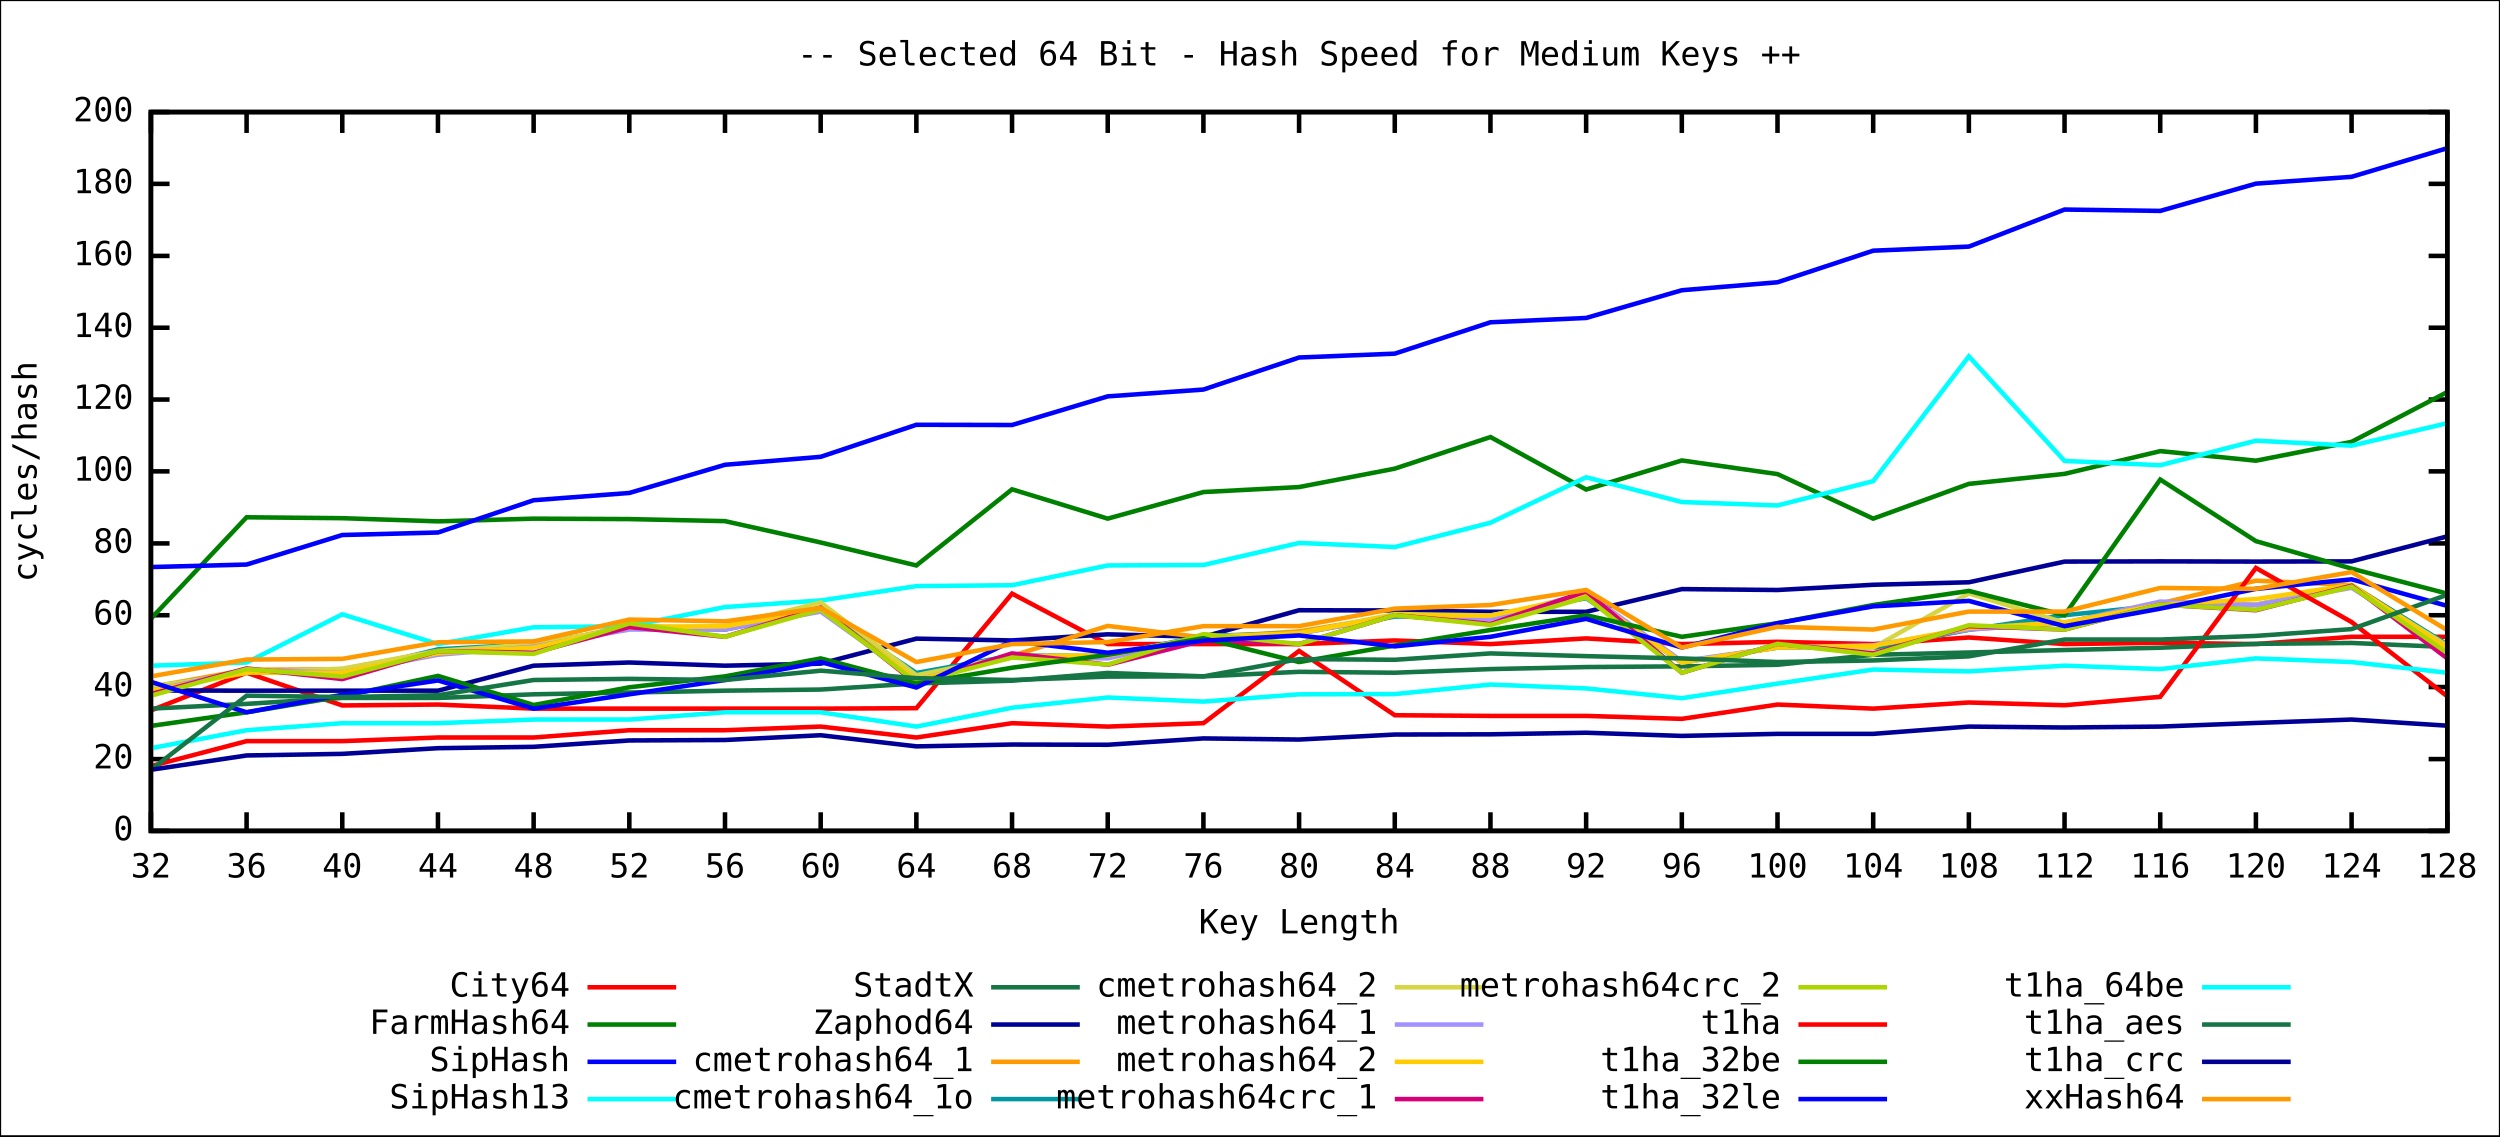
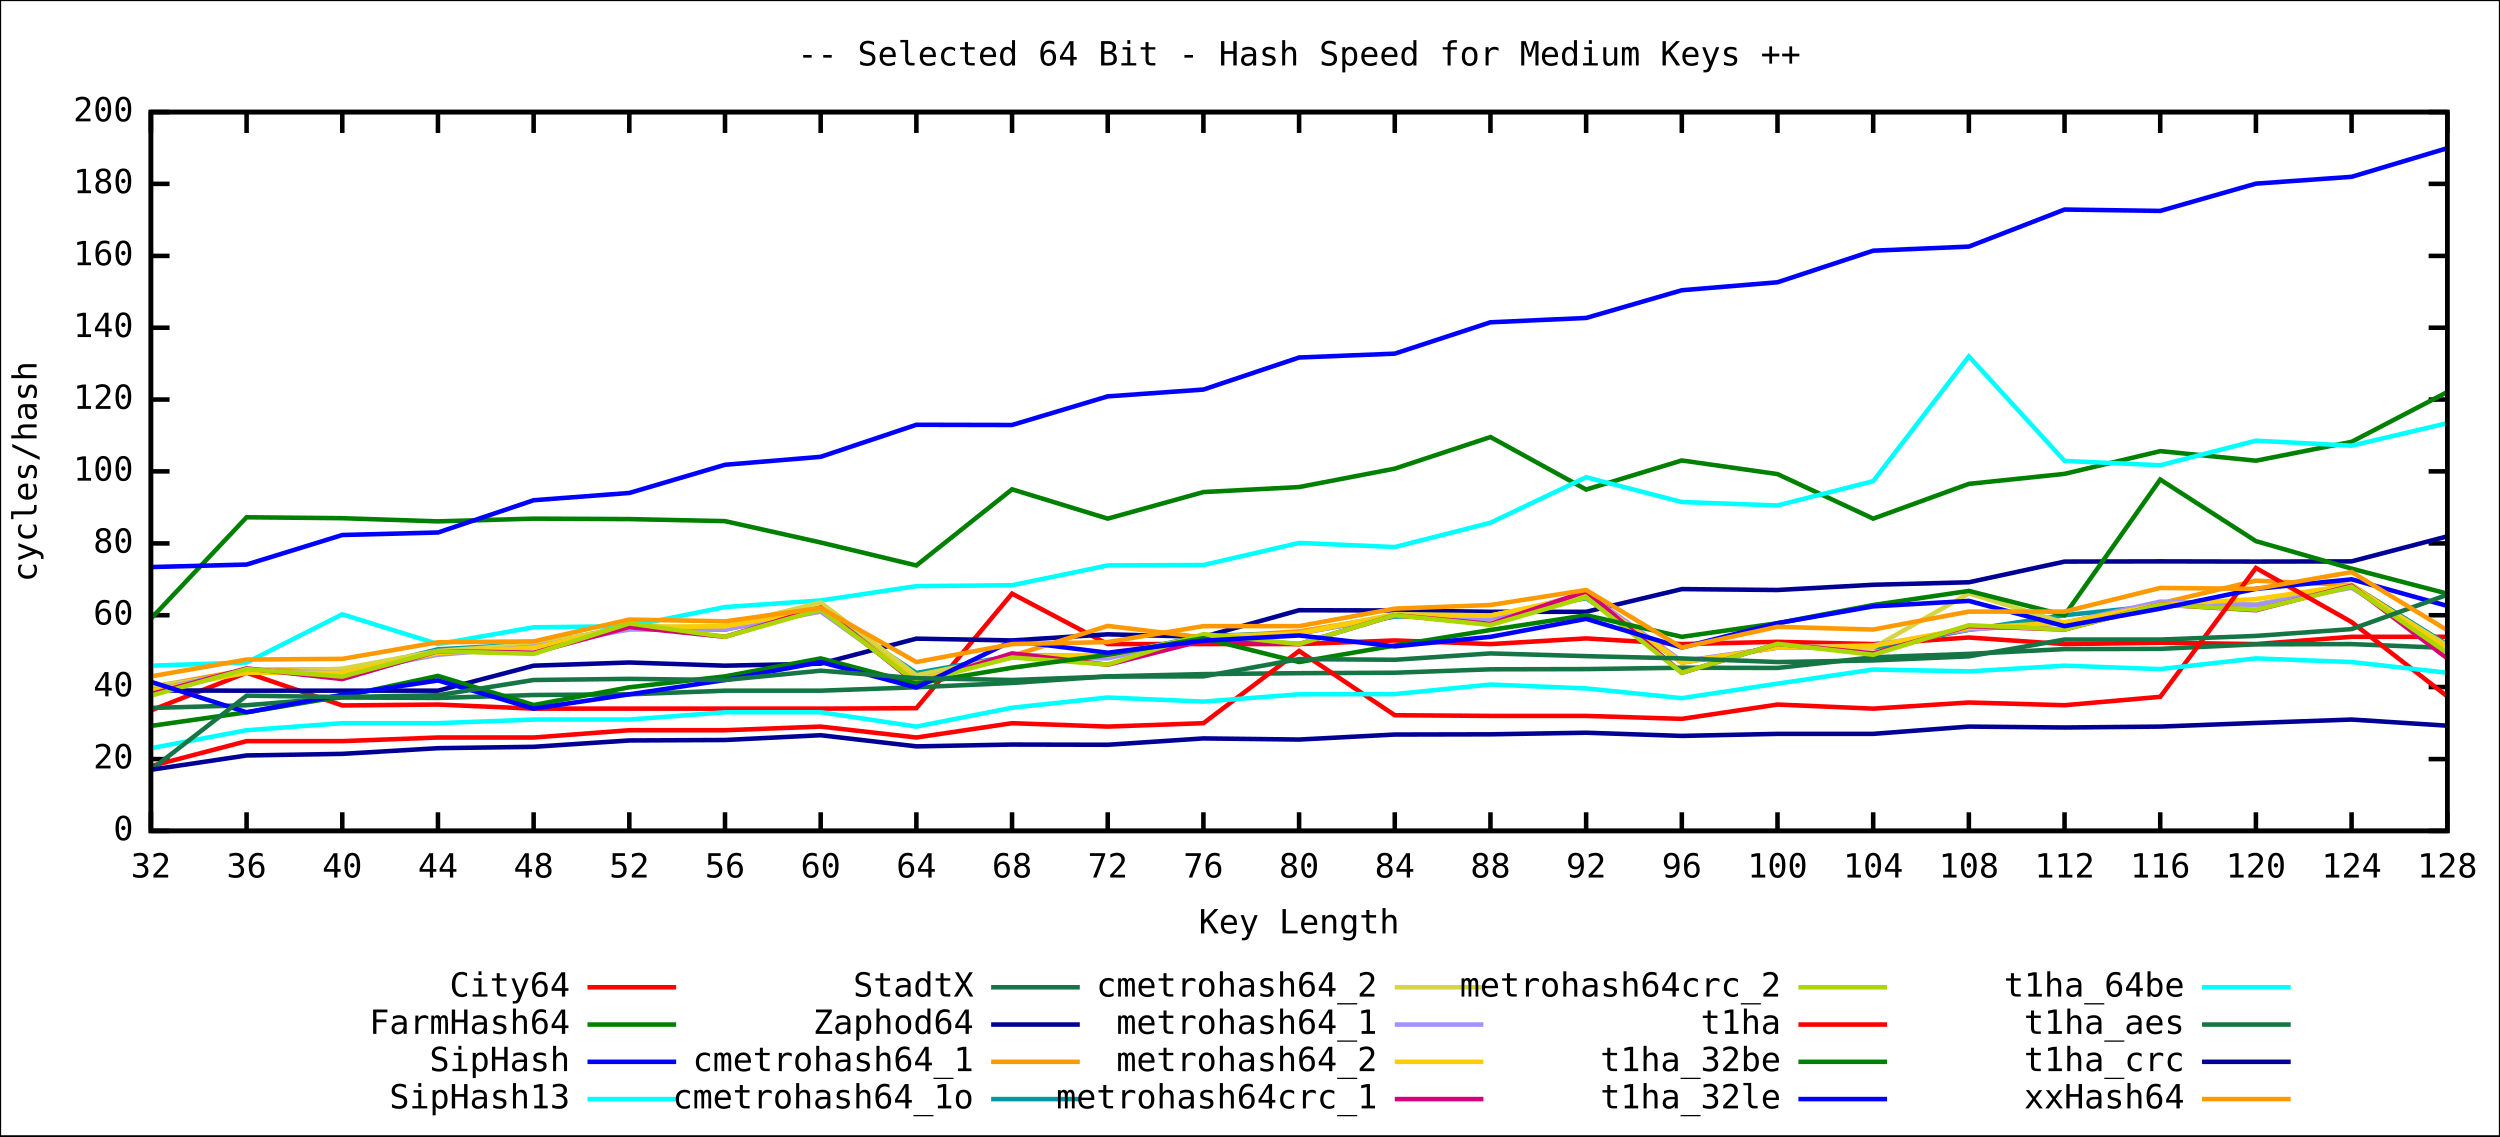
<svg xmlns="http://www.w3.org/2000/svg" xmlns:xlink="http://www.w3.org/1999/xlink" width="1100" height="500" viewBox="0 0 1100 500">
  <rect x="0" y="0" width="1100" height="500" fill="#ffffff" stroke="black" stroke-width="1" />
  <g id="gnuplot_canvas">
    <defs>
      <circle id="gpDot" r="0.5" stroke-width="0.5" />
      <path id="gpPt0" stroke-width="0.244" stroke="currentColor" d="M-1,0 h2 M0,-1 v2" />
      <path id="gpPt1" stroke-width="0.244" stroke="currentColor" d="M-1,-1 L1,1 M1,-1 L-1,1" />
      <path id="gpPt2" stroke-width="0.244" stroke="currentColor" d="M-1,0 L1,0 M0,-1 L0,1 M-1,-1 L1,1 M-1,1 L1,-1" />
      <rect id="gpPt3" stroke-width="0.244" stroke="currentColor" x="-1" y="-1" width="2" height="2" />
      <rect id="gpPt4" stroke-width="0.244" stroke="currentColor" fill="currentColor" x="-1" y="-1" width="2" height="2" />
      <circle id="gpPt5" stroke-width="0.244" stroke="currentColor" cx="0" cy="0" r="1" />
      <use xlink:href="#gpPt5" id="gpPt6" fill="currentColor" stroke="none" />
      <path id="gpPt7" stroke-width="0.244" stroke="currentColor" d="M0,-1.33 L-1.33,0.67 L1.33,0.67 z" />
      <use xlink:href="#gpPt7" id="gpPt8" fill="currentColor" stroke="none" />
      <use xlink:href="#gpPt7" id="gpPt9" stroke="currentColor" transform="rotate(180)" />
      <use xlink:href="#gpPt9" id="gpPt10" fill="currentColor" stroke="none" />
      <use xlink:href="#gpPt3" id="gpPt11" stroke="currentColor" transform="rotate(45)" />
      <use xlink:href="#gpPt11" id="gpPt12" fill="currentColor" stroke="none" />
    </defs>
    <g style="fill:none; color:white; stroke:black; stroke-width:2.00; stroke-linecap:butt; stroke-linejoin:miter">
</g>
    <g style="fill:none; color:black; stroke:currentColor; stroke-width:2.00; stroke-linecap:butt; stroke-linejoin:miter">
      <path stroke="black" d="M66.4,365.6 L74.6,365.6 M1076.8,365.6 L1068.6,365.6  h0.01" />
      <g transform="translate(58.7,369.7)" style="stroke:none; fill:black; font-family:mono; font-size:11.00pt; text-anchor:end">
        <text> 0</text>
      </g>
      <path stroke="black" d="M66.4,334.0 L74.6,334.0 M1076.8,334.0 L1068.6,334.0  h0.01" />
      <g transform="translate(58.7,338.1)" style="stroke:none; fill:black; font-family:mono; font-size:11.00pt; text-anchor:end">
        <text> 20</text>
      </g>
      <path stroke="black" d="M66.4,302.3 L74.6,302.3 M1076.8,302.3 L1068.6,302.3  h0.01" />
      <g transform="translate(58.7,306.4)" style="stroke:none; fill:black; font-family:mono; font-size:11.00pt; text-anchor:end">
        <text> 40</text>
      </g>
      <path stroke="black" d="M66.4,270.7 L74.6,270.7 M1076.8,270.7 L1068.6,270.7  h0.01" />
      <g transform="translate(58.7,274.8)" style="stroke:none; fill:black; font-family:mono; font-size:11.00pt; text-anchor:end">
        <text> 60</text>
      </g>
      <path stroke="black" d="M66.4,239.1 L74.6,239.1 M1076.8,239.1 L1068.6,239.1  h0.01" />
      <g transform="translate(58.7,243.2)" style="stroke:none; fill:black; font-family:mono; font-size:11.00pt; text-anchor:end">
        <text> 80</text>
      </g>
      <path stroke="black" d="M66.4,207.4 L74.6,207.4 M1076.8,207.4 L1068.6,207.4  h0.01" />
      <g transform="translate(58.7,211.5)" style="stroke:none; fill:black; font-family:mono; font-size:11.00pt; text-anchor:end">
        <text> 100</text>
      </g>
      <path stroke="black" d="M66.4,175.8 L74.6,175.8 M1076.8,175.8 L1068.6,175.8  h0.01" />
      <g transform="translate(58.7,179.9)" style="stroke:none; fill:black; font-family:mono; font-size:11.00pt; text-anchor:end">
        <text> 120</text>
      </g>
      <path stroke="black" d="M66.4,144.2 L74.6,144.2 M1076.8,144.2 L1068.6,144.2  h0.01" />
      <g transform="translate(58.7,148.3)" style="stroke:none; fill:black; font-family:mono; font-size:11.00pt; text-anchor:end">
        <text> 140</text>
      </g>
      <path stroke="black" d="M66.4,112.6 L74.6,112.6 M1076.8,112.6 L1068.6,112.6  h0.01" />
      <g transform="translate(58.7,116.7)" style="stroke:none; fill:black; font-family:mono; font-size:11.00pt; text-anchor:end">
        <text> 160</text>
      </g>
      <path stroke="black" d="M66.4,80.9 L74.6,80.9 M1076.8,80.9 L1068.6,80.9  h0.01" />
      <g transform="translate(58.7,85.0)" style="stroke:none; fill:black; font-family:mono; font-size:11.00pt; text-anchor:end">
        <text> 180</text>
      </g>
      <path stroke="black" d="M66.4,49.3 L74.6,49.3 M1076.8,49.3 L1068.6,49.3  h0.01" />
      <g transform="translate(58.7,53.4)" style="stroke:none; fill:black; font-family:mono; font-size:11.00pt; text-anchor:end">
        <text> 200</text>
      </g>
      <path stroke="black" d="M66.4,365.6 L66.4,357.4 M66.4,49.3 L66.4,57.5  h0.01" />
      <g transform="translate(66.4,386.1)" style="stroke:none; fill:black; font-family:mono; font-size:11.00pt; text-anchor:middle">
        <text> 32</text>
      </g>
      <path stroke="black" d="M108.5,365.6 L108.5,357.4 M108.5,49.3 L108.5,57.5  h0.01" />
      <g transform="translate(108.5,386.1)" style="stroke:none; fill:black; font-family:mono; font-size:11.00pt; text-anchor:middle">
        <text> 36</text>
      </g>
      <path stroke="black" d="M150.6,365.6 L150.6,357.4 M150.6,49.3 L150.6,57.5  h0.01" />
      <g transform="translate(150.6,386.1)" style="stroke:none; fill:black; font-family:mono; font-size:11.00pt; text-anchor:middle">
        <text> 40</text>
      </g>
      <path stroke="black" d="M192.7,365.6 L192.7,357.4 M192.7,49.3 L192.7,57.5  h0.01" />
      <g transform="translate(192.7,386.1)" style="stroke:none; fill:black; font-family:mono; font-size:11.00pt; text-anchor:middle">
        <text> 44</text>
      </g>
      <path stroke="black" d="M234.8,365.6 L234.8,357.4 M234.8,49.3 L234.8,57.5  h0.01" />
      <g transform="translate(234.8,386.1)" style="stroke:none; fill:black; font-family:mono; font-size:11.00pt; text-anchor:middle">
        <text> 48</text>
      </g>
      <path stroke="black" d="M276.9,365.6 L276.9,357.4 M276.9,49.3 L276.9,57.5  h0.01" />
      <g transform="translate(276.9,386.1)" style="stroke:none; fill:black; font-family:mono; font-size:11.00pt; text-anchor:middle">
        <text> 52</text>
      </g>
      <path stroke="black" d="M319.0,365.6 L319.0,357.4 M319.0,49.3 L319.0,57.5  h0.01" />
      <g transform="translate(319.0,386.1)" style="stroke:none; fill:black; font-family:mono; font-size:11.00pt; text-anchor:middle">
        <text> 56</text>
      </g>
      <path stroke="black" d="M361.1,365.6 L361.1,357.4 M361.1,49.3 L361.1,57.5  h0.01" />
      <g transform="translate(361.1,386.1)" style="stroke:none; fill:black; font-family:mono; font-size:11.00pt; text-anchor:middle">
        <text> 60</text>
      </g>
      <path stroke="black" d="M403.2,365.6 L403.2,357.4 M403.2,49.3 L403.2,57.5  h0.01" />
      <g transform="translate(403.2,386.1)" style="stroke:none; fill:black; font-family:mono; font-size:11.00pt; text-anchor:middle">
        <text> 64</text>
      </g>
      <path stroke="black" d="M445.3,365.6 L445.3,357.4 M445.3,49.3 L445.3,57.5  h0.01" />
      <g transform="translate(445.3,386.1)" style="stroke:none; fill:black; font-family:mono; font-size:11.00pt; text-anchor:middle">
        <text> 68</text>
      </g>
      <path stroke="black" d="M487.4,365.6 L487.4,357.4 M487.4,49.3 L487.4,57.5  h0.01" />
      <g transform="translate(487.4,386.1)" style="stroke:none; fill:black; font-family:mono; font-size:11.00pt; text-anchor:middle">
        <text> 72</text>
      </g>
      <path stroke="black" d="M529.5,365.6 L529.5,357.4 M529.5,49.3 L529.5,57.5  h0.01" />
      <g transform="translate(529.5,386.1)" style="stroke:none; fill:black; font-family:mono; font-size:11.00pt; text-anchor:middle">
        <text> 76</text>
      </g>
      <path stroke="black" d="M571.6,365.6 L571.6,357.4 M571.6,49.3 L571.6,57.5  h0.01" />
      <g transform="translate(571.6,386.1)" style="stroke:none; fill:black; font-family:mono; font-size:11.00pt; text-anchor:middle">
        <text> 80</text>
      </g>
      <path stroke="black" d="M613.7,365.6 L613.7,357.4 M613.7,49.3 L613.7,57.5  h0.01" />
      <g transform="translate(613.7,386.1)" style="stroke:none; fill:black; font-family:mono; font-size:11.00pt; text-anchor:middle">
        <text> 84</text>
      </g>
      <path stroke="black" d="M655.8,365.6 L655.8,357.4 M655.8,49.3 L655.8,57.5  h0.01" />
      <g transform="translate(655.8,386.1)" style="stroke:none; fill:black; font-family:mono; font-size:11.00pt; text-anchor:middle">
        <text> 88</text>
      </g>
      <path stroke="black" d="M697.9,365.6 L697.9,357.4 M697.9,49.3 L697.9,57.5  h0.01" />
      <g transform="translate(697.9,386.1)" style="stroke:none; fill:black; font-family:mono; font-size:11.00pt; text-anchor:middle">
        <text> 92</text>
      </g>
      <path stroke="black" d="M740.0,365.6 L740.0,357.4 M740.0,49.3 L740.0,57.5  h0.01" />
      <g transform="translate(740.0,386.1)" style="stroke:none; fill:black; font-family:mono; font-size:11.00pt; text-anchor:middle">
        <text> 96</text>
      </g>
      <path stroke="black" d="M782.1,365.6 L782.1,357.4 M782.1,49.3 L782.1,57.5  h0.01" />
      <g transform="translate(782.1,386.1)" style="stroke:none; fill:black; font-family:mono; font-size:11.00pt; text-anchor:middle">
        <text> 100</text>
      </g>
      <path stroke="black" d="M824.2,365.6 L824.2,357.4 M824.2,49.3 L824.2,57.5  h0.01" />
      <g transform="translate(824.2,386.1)" style="stroke:none; fill:black; font-family:mono; font-size:11.00pt; text-anchor:middle">
        <text> 104</text>
      </g>
      <path stroke="black" d="M866.3,365.6 L866.3,357.4 M866.3,49.3 L866.3,57.5  h0.01" />
      <g transform="translate(866.3,386.1)" style="stroke:none; fill:black; font-family:mono; font-size:11.00pt; text-anchor:middle">
        <text> 108</text>
      </g>
      <path stroke="black" d="M908.4,365.6 L908.4,357.4 M908.4,49.3 L908.4,57.5  h0.01" />
      <g transform="translate(908.4,386.1)" style="stroke:none; fill:black; font-family:mono; font-size:11.00pt; text-anchor:middle">
        <text> 112</text>
      </g>
      <path stroke="black" d="M950.5,365.6 L950.5,357.4 M950.5,49.3 L950.5,57.5  h0.01" />
      <g transform="translate(950.5,386.1)" style="stroke:none; fill:black; font-family:mono; font-size:11.00pt; text-anchor:middle">
        <text> 116</text>
      </g>
      <path stroke="black" d="M992.6,365.6 L992.6,357.4 M992.6,49.3 L992.6,57.5  h0.01" />
      <g transform="translate(992.6,386.1)" style="stroke:none; fill:black; font-family:mono; font-size:11.00pt; text-anchor:middle">
        <text> 120</text>
      </g>
      <path stroke="black" d="M1034.7,365.6 L1034.7,357.4 M1034.7,49.3 L1034.7,57.5  h0.01" />
      <g transform="translate(1034.7,386.1)" style="stroke:none; fill:black; font-family:mono; font-size:11.00pt; text-anchor:middle">
        <text> 124</text>
      </g>
      <path stroke="black" d="M1076.8,365.6 L1076.8,357.4 M1076.8,49.3 L1076.8,57.5  h0.01" />
      <g transform="translate(1076.8,386.1)" style="stroke:none; fill:black; font-family:mono; font-size:11.00pt; text-anchor:middle">
        <text> 128</text>
      </g>
      <path stroke="black" d="M66.4,49.3 L66.4,365.6 L1076.8,365.6 L1076.8,49.3 L66.4,49.3 Z  h0.01" />
      <g transform="translate(16.1,207.5) rotate(270)" style="stroke:none; fill:black; font-family:mono; font-size:11.00pt; text-anchor:middle">
        <text>cycles/hash</text>
      </g>
      <g transform="translate(571.6,410.7)" style="stroke:none; fill:black; font-family:mono; font-size:11.00pt; text-anchor:middle">
        <text>Key Length</text>
      </g>
      <g transform="translate(571.6,28.8)" style="stroke:none; fill:black; font-family:mono; font-size:11.00pt; text-anchor:middle">
        <text>
          <a href="Selected_64_Bit.short.svg">--</a> Selected 64 Bit - Hash Speed for Medium Keys <a href="Selected_64_Bit.long.svg">++</a>
        </text>
      </g>
    </g>
    <g id="City64">
      <g style="fill:none; color:red; stroke:currentColor; stroke-width:2.00; stroke-linecap:butt; stroke-linejoin:miter">
        <g visibility="visible">
          <g transform="translate(250.8,438.5)" style="stroke:none; fill:black; font-family:mono; font-size:11.00pt; text-anchor:end">
            <text>City64</text>
          </g>
          <path d="M258.5,434.4 L297.5,434.4  h0.01" />
        </g>
        <path d="M66.4,312.6 L108.5,296.0 L150.6,310.4 L192.7,310.0 L234.8,311.8 L276.9,311.8 L319.0,311.8 L361.1,311.8    L403.2,311.6 L445.3,261.2 L487.4,283.4 L529.5,283.4 L571.6,283.4 L613.7,281.8 L655.8,283.4 L697.9,280.9    L740.0,283.4 L782.1,282.4 L824.2,283.4 L866.3,280.5 L908.4,283.4 L950.5,282.8 L992.6,283.4 L1034.7,280.2    L1076.8,280.2  h0.01" />
      </g>
    </g>
    <g id="FarmHash64">
      <g style="fill:none; color:green; stroke:currentColor; stroke-width:2.00; stroke-linecap:butt; stroke-linejoin:miter">
        <g visibility="visible">
          <g transform="translate(250.8,454.9)" style="stroke:none; fill:black; font-family:mono; font-size:11.00pt; text-anchor:end">
            <text>FarmHash64</text>
          </g>
          <path d="M258.5,450.8 L297.5,450.8  h0.01" />
        </g>
        <path d="M66.4,272.2 L108.5,227.6 L150.6,228.0 L192.7,229.4 L234.8,228.2 L276.9,228.4 L319.0,229.3 L361.1,238.7    L403.2,248.8 L445.3,215.3 L487.4,228.2 L529.5,216.5 L571.6,214.3 L613.7,206.2 L655.8,192.3 L697.9,215.4    L740.0,202.6 L782.1,208.6 L824.2,228.2 L866.3,212.9 L908.4,208.5 L950.5,198.5 L992.6,202.7 L1034.7,194.4    L1076.8,172.5  h0.01" />
      </g>
    </g>
    <g id="SipHash">
      <g style="fill:none; color:blue; stroke:currentColor; stroke-width:2.00; stroke-linecap:butt; stroke-linejoin:miter">
        <g visibility="visible">
          <g transform="translate(250.8,471.3)" style="stroke:none; fill:black; font-family:mono; font-size:11.00pt; text-anchor:end">
            <text>SipHash</text>
          </g>
          <path d="M258.5,467.2 L297.5,467.2  h0.01" />
        </g>
        <path d="M66.4,249.5 L108.5,248.4 L150.6,235.4 L192.7,234.3 L234.8,220.1 L276.9,216.9 L319.0,204.5 L361.1,201.0    L403.2,186.9 L445.3,187.0 L487.4,174.4 L529.5,171.4 L571.6,157.3 L613.7,155.6 L655.8,141.8 L697.9,139.9    L740.0,127.7 L782.1,124.2 L824.2,110.3 L866.3,108.5 L908.4,92.2 L950.5,92.8 L992.6,80.8 L1034.7,77.8    L1076.8,65.2  h0.01" />
      </g>
    </g>
    <g id="SipHash13">
      <g style="fill:none; color:cyan; stroke:currentColor; stroke-width:2.00; stroke-linecap:butt; stroke-linejoin:miter">
        <g visibility="visible">
          <g transform="translate(250.8,487.7)" style="stroke:none; fill:black; font-family:mono; font-size:11.00pt; text-anchor:end">
            <text>SipHash13</text>
          </g>
          <path d="M258.5,483.6 L297.5,483.6  h0.01" />
        </g>
        <path d="M66.4,292.9 L108.5,291.5 L150.6,270.3 L192.7,283.4 L234.8,276.0 L276.9,275.5 L319.0,267.1 L361.1,264.2    L403.2,257.9 L445.3,257.5 L487.4,248.8 L529.5,248.6 L571.6,238.9 L613.7,240.7 L655.8,230.0 L697.9,210.0    L740.0,220.9 L782.1,222.4 L824.2,211.7 L866.3,156.8 L908.4,202.8 L950.5,204.7 L992.6,193.9 L1034.7,196.1    L1076.8,186.2  h0.01" />
      </g>
    </g>
    <g id="StadtX">
      <g style="fill:none; color:#157545; stroke:currentColor; stroke-width:2.00; stroke-linecap:butt; stroke-linejoin:miter">
        <g visibility="visible">
          <g transform="translate(428.4,438.5)" style="stroke:none; fill:black; font-family:mono; font-size:11.00pt; text-anchor:end">
            <text>StadtX</text>
          </g>
          <path d="M436.1,434.4 L475.1,434.4  h0.01" />
        </g>
-         <path d="M66.4,311.8 L108.5,309.7 L150.6,307.1 L192.7,307.1 L234.8,305.5 L276.9,304.7 L319.0,303.9 L361.1,303.4    L403.2,300.7 L445.3,299.5 L487.4,296.1 L529.5,297.6 L571.6,295.6 L613.7,296.0 L655.8,294.4 L697.9,293.5    L740.0,293.2 L782.1,292.5 L824.2,288.1 L866.3,287.1 L908.4,286.0 L950.5,285.0 L992.6,283.3 L1034.7,282.9    L1076.8,284.7  h0.01" />
+         <path d="M66.4,311.5 L108.5,310.3 L150.6,306.9 L192.7,307.1 L234.8,305.8 L276.9,305.5 L319.0,303.9 L361.1,303.9    L403.2,302.4 L445.3,300.5 L487.4,297.6 L529.5,296.6 L571.6,296.2 L613.7,296.0 L655.8,294.5 L697.9,294.4    L740.0,293.8 L782.1,293.9 L824.2,289.2 L866.3,287.7 L908.4,285.6 L950.5,285.5 L992.6,283.5 L1034.7,283.4    L1076.8,285.1  h0.01" />
      </g>
    </g>
    <g id="Zaphod64">
      <g style="fill:none; color:#000094; stroke:currentColor; stroke-width:2.00; stroke-linecap:butt; stroke-linejoin:miter">
        <g visibility="visible">
          <g transform="translate(428.4,454.9)" style="stroke:none; fill:black; font-family:mono; font-size:11.00pt; text-anchor:end">
            <text>Zaphod64</text>
          </g>
          <path d="M436.1,450.8 L475.1,450.8  h0.01" />
        </g>
        <path d="M66.4,303.8 L108.5,303.9 L150.6,303.9 L192.7,303.9 L234.8,292.9 L276.9,291.5 L319.0,292.9 L361.1,292.0    L403.2,281.0 L445.3,281.8 L487.4,279.1 L529.5,280.2 L571.6,268.5 L613.7,268.6 L655.8,269.2 L697.9,269.2    L740.0,259.2 L782.1,259.6 L824.2,257.3 L866.3,256.2 L908.4,247.1 L950.5,247.0 L992.6,247.1 L1034.7,247.0    L1076.8,236.0  h0.01" />
      </g>
    </g>
    <g id="cmetrohash64_1">
      <g style="fill:none; color:#FF9900; stroke:currentColor; stroke-width:2.00; stroke-linecap:butt; stroke-linejoin:miter">
        <g visibility="visible">
          <g transform="translate(428.4,471.3)" style="stroke:none; fill:black; font-family:mono; font-size:11.00pt; text-anchor:end">
            <text>cmetrohash64_1</text>
          </g>
          <path d="M436.1,467.2 L475.1,467.2  h0.01" />
        </g>
        <path d="M66.4,302.3 L108.5,294.7 L150.6,294.5 L192.7,286.5 L234.8,284.5 L276.9,275.1 L319.0,277.0 L361.1,267.2    L403.2,297.7 L445.3,288.6 L487.4,275.4 L529.5,280.5 L571.6,277.8 L613.7,270.9 L655.8,271.4 L697.9,262.2    L740.0,291.6 L782.1,284.9 L824.2,285.2 L866.3,277.0 L908.4,273.9 L950.5,265.5 L992.6,255.5 L1034.7,257.4    L1076.8,283.9  h0.01" />
      </g>
    </g>
    <g id="cmetrohash64_1o">
      <g style="fill:none; color:#0099A1; stroke:currentColor; stroke-width:2.00; stroke-linecap:butt; stroke-linejoin:miter">
        <g visibility="visible">
          <g transform="translate(428.4,487.7)" style="stroke:none; fill:black; font-family:mono; font-size:11.00pt; text-anchor:end">
            <text>cmetrohash64_1o</text>
          </g>
          <path d="M436.1,483.6 L475.1,483.6  h0.01" />
        </g>
        <path d="M66.4,302.3 L108.5,296.0 L150.6,296.0 L192.7,285.7 L234.8,283.4 L276.9,276.2 L319.0,277.0 L361.1,268.1    L403.2,296.1 L445.3,288.5 L487.4,288.3 L529.5,279.8 L571.6,278.6 L613.7,271.3 L655.8,270.9 L697.9,263.2    L740.0,291.4 L782.1,284.9 L824.2,285.0 L866.3,277.1 L908.4,270.7 L950.5,266.4 L992.6,266.1 L1034.7,257.6    L1076.8,283.6  h0.01" />
      </g>
    </g>
    <g id="cmetrohash64_2">
      <g style="fill:none; color:#D6D645; stroke:currentColor; stroke-width:2.00; stroke-linecap:butt; stroke-linejoin:miter">
        <g visibility="visible">
          <g transform="translate(606.0,438.5)" style="stroke:none; fill:black; font-family:mono; font-size:11.00pt; text-anchor:end">
            <text>cmetrohash64_2</text>
          </g>
          <path d="M613.7,434.4 L652.7,434.4  h0.01" />
        </g>
        <path d="M66.4,302.1 L108.5,296.0 L150.6,294.2 L192.7,286.4 L234.8,283.5 L276.9,275.9 L319.0,275.5 L361.1,265.1    L403.2,297.1 L445.3,288.7 L487.4,288.1 L529.5,280.4 L571.6,278.6 L613.7,270.2 L655.8,270.8 L697.9,262.8    L740.0,291.5 L782.1,284.9 L824.2,285.0 L866.3,261.1 L908.4,274.0 L950.5,266.0 L992.6,266.0 L1034.7,258.1    L1076.8,284.1  h0.01" />
      </g>
    </g>
    <g id="metrohash64_1">
      <g style="fill:none; color:#A391FF; stroke:currentColor; stroke-width:2.00; stroke-linecap:butt; stroke-linejoin:miter">
        <g visibility="visible">
          <g transform="translate(606.0,454.9)" style="stroke:none; fill:black; font-family:mono; font-size:11.00pt; text-anchor:end">
            <text>metrohash64_1</text>
          </g>
          <path d="M613.7,450.8 L652.7,450.8  h0.01" />
        </g>
        <path d="M66.4,303.9 L108.5,294.9 L150.6,296.0 L192.7,288.1 L234.8,284.5 L276.9,277.0 L319.0,277.0 L361.1,269.1    L403.2,299.2 L445.3,289.0 L487.4,289.7 L529.5,280.2 L571.6,278.8 L613.7,270.9 L655.8,272.3 L697.9,260.9    L740.0,290.9 L782.1,284.9 L824.2,283.9 L866.3,277.0 L908.4,274.1 L950.5,264.7 L992.6,266.2 L1034.7,258.6    L1076.8,285.3  h0.01" />
      </g>
    </g>
    <g id="metrohash64_2">
      <g style="fill:none; color:#FFCC00; stroke:currentColor; stroke-width:2.00; stroke-linecap:butt; stroke-linejoin:miter">
        <g visibility="visible">
          <g transform="translate(606.0,471.3)" style="stroke:none; fill:black; font-family:mono; font-size:11.00pt; text-anchor:end">
            <text>metrohash64_2</text>
          </g>
          <path d="M613.7,467.2 L652.7,467.2  h0.01" />
        </g>
        <path d="M66.4,303.9 L108.5,296.0 L150.6,296.0 L192.7,287.4 L234.8,284.9 L276.9,276.0 L319.0,275.6 L361.1,268.2    L403.2,299.2 L445.3,289.3 L487.4,288.4 L529.5,280.2 L571.6,278.6 L613.7,270.7 L655.8,270.9 L697.9,261.9    L740.0,291.4 L782.1,284.9 L824.2,284.2 L866.3,276.3 L908.4,273.9 L950.5,266.0 L992.6,263.6 L1034.7,257.4    L1076.8,285.3  h0.01" />
      </g>
    </g>
    <g id="metrohash64crc_1">
      <g style="fill:none; color:#D60078; stroke:currentColor; stroke-width:2.00; stroke-linecap:butt; stroke-linejoin:miter">
        <g visibility="visible">
          <g transform="translate(606.0,487.7)" style="stroke:none; fill:black; font-family:mono; font-size:11.00pt; text-anchor:end">
            <text>metrohash64crc_1</text>
          </g>
          <path d="M613.7,483.6 L652.7,483.6  h0.01" />
        </g>
        <path d="M66.4,305.4 L108.5,294.1 L150.6,298.8 L192.7,286.5 L234.8,287.2 L276.9,275.9 L319.0,280.2 L361.1,267.4    L403.2,300.8 L445.3,287.5 L487.4,292.5 L529.5,281.8 L571.6,283.4 L613.7,270.7 L655.8,274.5 L697.9,260.2    L740.0,296.0 L782.1,283.3 L824.2,287.5 L866.3,275.5 L908.4,277.0 L950.5,266.0 L992.6,268.5 L1034.7,257.7    L1076.8,289.7  h0.01" />
      </g>
    </g>
    <g id="metrohash64crc_2">
      <g style="fill:none; color:#ABD600; stroke:currentColor; stroke-width:2.00; stroke-linecap:butt; stroke-linejoin:miter">
        <g visibility="visible">
          <g transform="translate(783.6,438.5)" style="stroke:none; fill:black; font-family:mono; font-size:11.00pt; text-anchor:end">
            <text>metrohash64crc_2</text>
          </g>
          <path d="M791.3,434.4 L830.3,434.4  h0.01" />
        </g>
        <path d="M66.4,306.1 L108.5,294.4 L150.6,297.7 L192.7,286.5 L234.8,287.7 L276.9,274.3 L319.0,280.2 L361.1,268.2    L403.2,300.2 L445.3,289.3 L487.4,292.4 L529.5,279.0 L571.6,283.4 L613.7,270.7 L655.8,275.0 L697.9,262.8    L740.0,296.0 L782.1,283.3 L824.2,288.1 L866.3,275.1 L908.4,277.0 L950.5,266.0 L992.6,268.3 L1034.7,258.1    L1076.8,287.3  h0.01" />
      </g>
    </g>
    <g id="t1ha">
      <g style="fill:none; color:red; stroke:currentColor; stroke-width:2.00; stroke-linecap:butt; stroke-linejoin:miter">
        <g visibility="visible">
          <g transform="translate(783.6,454.9)" style="stroke:none; fill:black; font-family:mono; font-size:11.00pt; text-anchor:end">
            <text>t1ha</text>
          </g>
          <path d="M791.3,450.8 L830.3,450.8  h0.01" />
        </g>
        <path d="M66.4,337.1 L108.5,326.1 L150.6,326.1 L192.7,324.5 L234.8,324.5 L276.9,321.3 L319.0,321.3 L361.1,319.7    L403.2,324.5 L445.3,318.2 L487.4,319.7 L529.5,318.2 L571.6,286.4 L613.7,314.7 L655.8,315.0 L697.9,315.0    L740.0,316.3 L782.1,310.0 L824.2,311.8 L866.3,309.1 L908.4,310.3 L950.5,306.6 L992.6,249.9 L1034.7,273.7    L1076.8,306.4  h0.01" />
      </g>
    </g>
    <g id="t1ha_32be">
      <g style="fill:none; color:green; stroke:currentColor; stroke-width:2.00; stroke-linecap:butt; stroke-linejoin:miter">
        <g visibility="visible">
          <g transform="translate(783.6,471.3)" style="stroke:none; fill:black; font-family:mono; font-size:11.00pt; text-anchor:end">
            <text>t1ha_32be</text>
          </g>
          <path d="M791.3,467.2 L830.3,467.2  h0.01" />
        </g>
        <path d="M66.4,319.4 L108.5,313.4 L150.6,306.4 L192.7,297.4 L234.8,310.2 L276.9,302.4 L319.0,297.6 L361.1,289.7    L403.2,300.8 L445.3,293.8 L487.4,288.1 L529.5,280.8 L571.6,291.3 L613.7,284.0 L655.8,277.2 L697.9,270.7    L740.0,280.2 L782.1,274.2 L824.2,266.2 L866.3,260.0 L908.4,270.7 L950.5,211.0 L992.6,238.1 L1034.7,250.2    L1076.8,261.2  h0.01" />
      </g>
    </g>
    <g id="t1ha_32le">
      <g style="fill:none; color:blue; stroke:currentColor; stroke-width:2.00; stroke-linecap:butt; stroke-linejoin:miter">
        <g visibility="visible">
          <g transform="translate(783.6,487.7)" style="stroke:none; fill:black; font-family:mono; font-size:11.00pt; text-anchor:end">
            <text>t1ha_32le</text>
          </g>
          <path d="M791.3,483.6 L830.3,483.6  h0.01" />
        </g>
        <path d="M66.4,300.0 L108.5,313.4 L150.6,305.7 L192.7,299.4 L234.8,311.8 L276.9,305.5 L319.0,299.2 L361.1,291.3    L403.2,302.5 L445.3,282.0 L487.4,287.2 L529.5,281.9 L571.6,279.6 L613.7,284.4 L655.8,280.2 L697.9,272.3    L740.0,284.9 L782.1,274.2 L824.2,266.8 L866.3,264.4 L908.4,275.5 L950.5,267.8 L992.6,259.1 L1034.7,254.9    L1076.8,266.6  h0.01" />
      </g>
    </g>
    <g id="t1ha_64be">
      <g style="fill:none; color:cyan; stroke:currentColor; stroke-width:2.00; stroke-linecap:butt; stroke-linejoin:miter">
        <g visibility="visible">
          <g transform="translate(961.2,438.5)" style="stroke:none; fill:black; font-family:mono; font-size:11.00pt; text-anchor:end">
            <text>t1ha_64be</text>
          </g>
          <path d="M968.9,434.4 L1007.9,434.4  h0.01" />
        </g>
        <path d="M66.4,329.2 L108.5,321.3 L150.6,318.2 L192.7,318.2 L234.8,316.6 L276.9,316.6 L319.0,313.4 L361.1,313.4    L403.2,319.7 L445.3,311.4 L487.4,306.9 L529.5,308.7 L571.6,305.5 L613.7,305.4 L655.8,301.2 L697.9,302.9    L740.0,307.2 L782.1,300.8 L824.2,294.6 L866.3,295.4 L908.4,292.9 L950.5,294.4 L992.6,289.7 L1034.7,291.3    L1076.8,296.0  h0.01" />
      </g>
    </g>
    <g id="t1ha_aes">
      <g style="fill:none; color:#157545; stroke:currentColor; stroke-width:2.00; stroke-linecap:butt; stroke-linejoin:miter">
        <g visibility="visible">
          <g transform="translate(961.2,454.9)" style="stroke:none; fill:black; font-family:mono; font-size:11.00pt; text-anchor:end">
            <text>t1ha_aes</text>
          </g>
          <path d="M968.9,450.8 L1007.9,450.8  h0.01" />
        </g>
        <path d="M66.4,338.7 L108.5,306.1 L150.6,306.7 L192.7,305.9 L234.8,299.2 L276.9,298.7 L319.0,299.2 L361.1,295.1    L403.2,298.4 L445.3,299.2 L487.4,297.7 L529.5,297.6 L571.6,290.0 L613.7,290.3 L655.8,287.5 L697.9,288.7    L740.0,289.7 L782.1,291.3 L824.2,290.6 L866.3,288.8 L908.4,281.4 L950.5,281.4 L992.6,279.8 L1034.7,276.8    L1076.8,261.7  h0.01" />
      </g>
    </g>
    <g id="t1ha_crc">
      <g style="fill:none; color:#000094; stroke:currentColor; stroke-width:2.00; stroke-linecap:butt; stroke-linejoin:miter">
        <g visibility="visible">
          <g transform="translate(961.2,471.3)" style="stroke:none; fill:black; font-family:mono; font-size:11.00pt; text-anchor:end">
            <text>t1ha_crc</text>
          </g>
          <path d="M968.9,467.2 L1007.9,467.2  h0.01" />
        </g>
        <path d="M66.4,338.7 L108.5,332.4 L150.6,331.7 L192.7,329.2 L234.8,328.6 L276.9,325.8 L319.0,325.6 L361.1,323.5    L403.2,328.4 L445.3,327.6 L487.4,327.7 L529.5,324.9 L571.6,325.4 L613.7,323.2 L655.8,323.1 L697.9,322.4    L740.0,323.8 L782.1,322.9 L824.2,322.9 L866.3,319.7 L908.4,320.1 L950.5,319.7 L992.6,318.1 L1034.7,316.6    L1076.8,319.3  h0.01" />
      </g>
    </g>
    <g id="xxHash64">
      <g style="fill:none; color:#FF9900; stroke:currentColor; stroke-width:2.00; stroke-linecap:butt; stroke-linejoin:miter">
        <g visibility="visible">
          <g transform="translate(961.2,487.7)" style="stroke:none; fill:black; font-family:mono; font-size:11.00pt; text-anchor:end">
            <text>xxHash64</text>
          </g>
          <path d="M968.9,483.6 L1007.9,483.6  h0.01" />
        </g>
        <path d="M66.4,297.6 L108.5,290.2 L150.6,289.9 L192.7,282.6 L234.8,282.2 L276.9,272.6 L319.0,273.4 L361.1,267.5    L403.2,291.3 L445.3,283.4 L487.4,282.5 L529.5,275.5 L571.6,275.5 L613.7,267.8 L655.8,266.2 L697.9,259.6    L740.0,284.9 L782.1,275.8 L824.2,277.0 L866.3,269.1 L908.4,269.1 L950.5,258.7 L992.6,259.1 L1034.7,251.7    L1076.8,277.3  h0.01" />
      </g>
    </g>
    <g style="fill:none; color:black; stroke:currentColor; stroke-width:2.00; stroke-linecap:butt; stroke-linejoin:miter">
      <path stroke="black" d="M66.4,49.3 L66.4,365.6 L1076.8,365.6 L1076.8,49.3 L66.4,49.3 Z  h0.01" />
    </g>
  </g>
  <text id="coord_text" text-anchor="start" pointer-events="none" font-size="12" font-family="Arial" visibility="hidden"> </text>
</svg>
